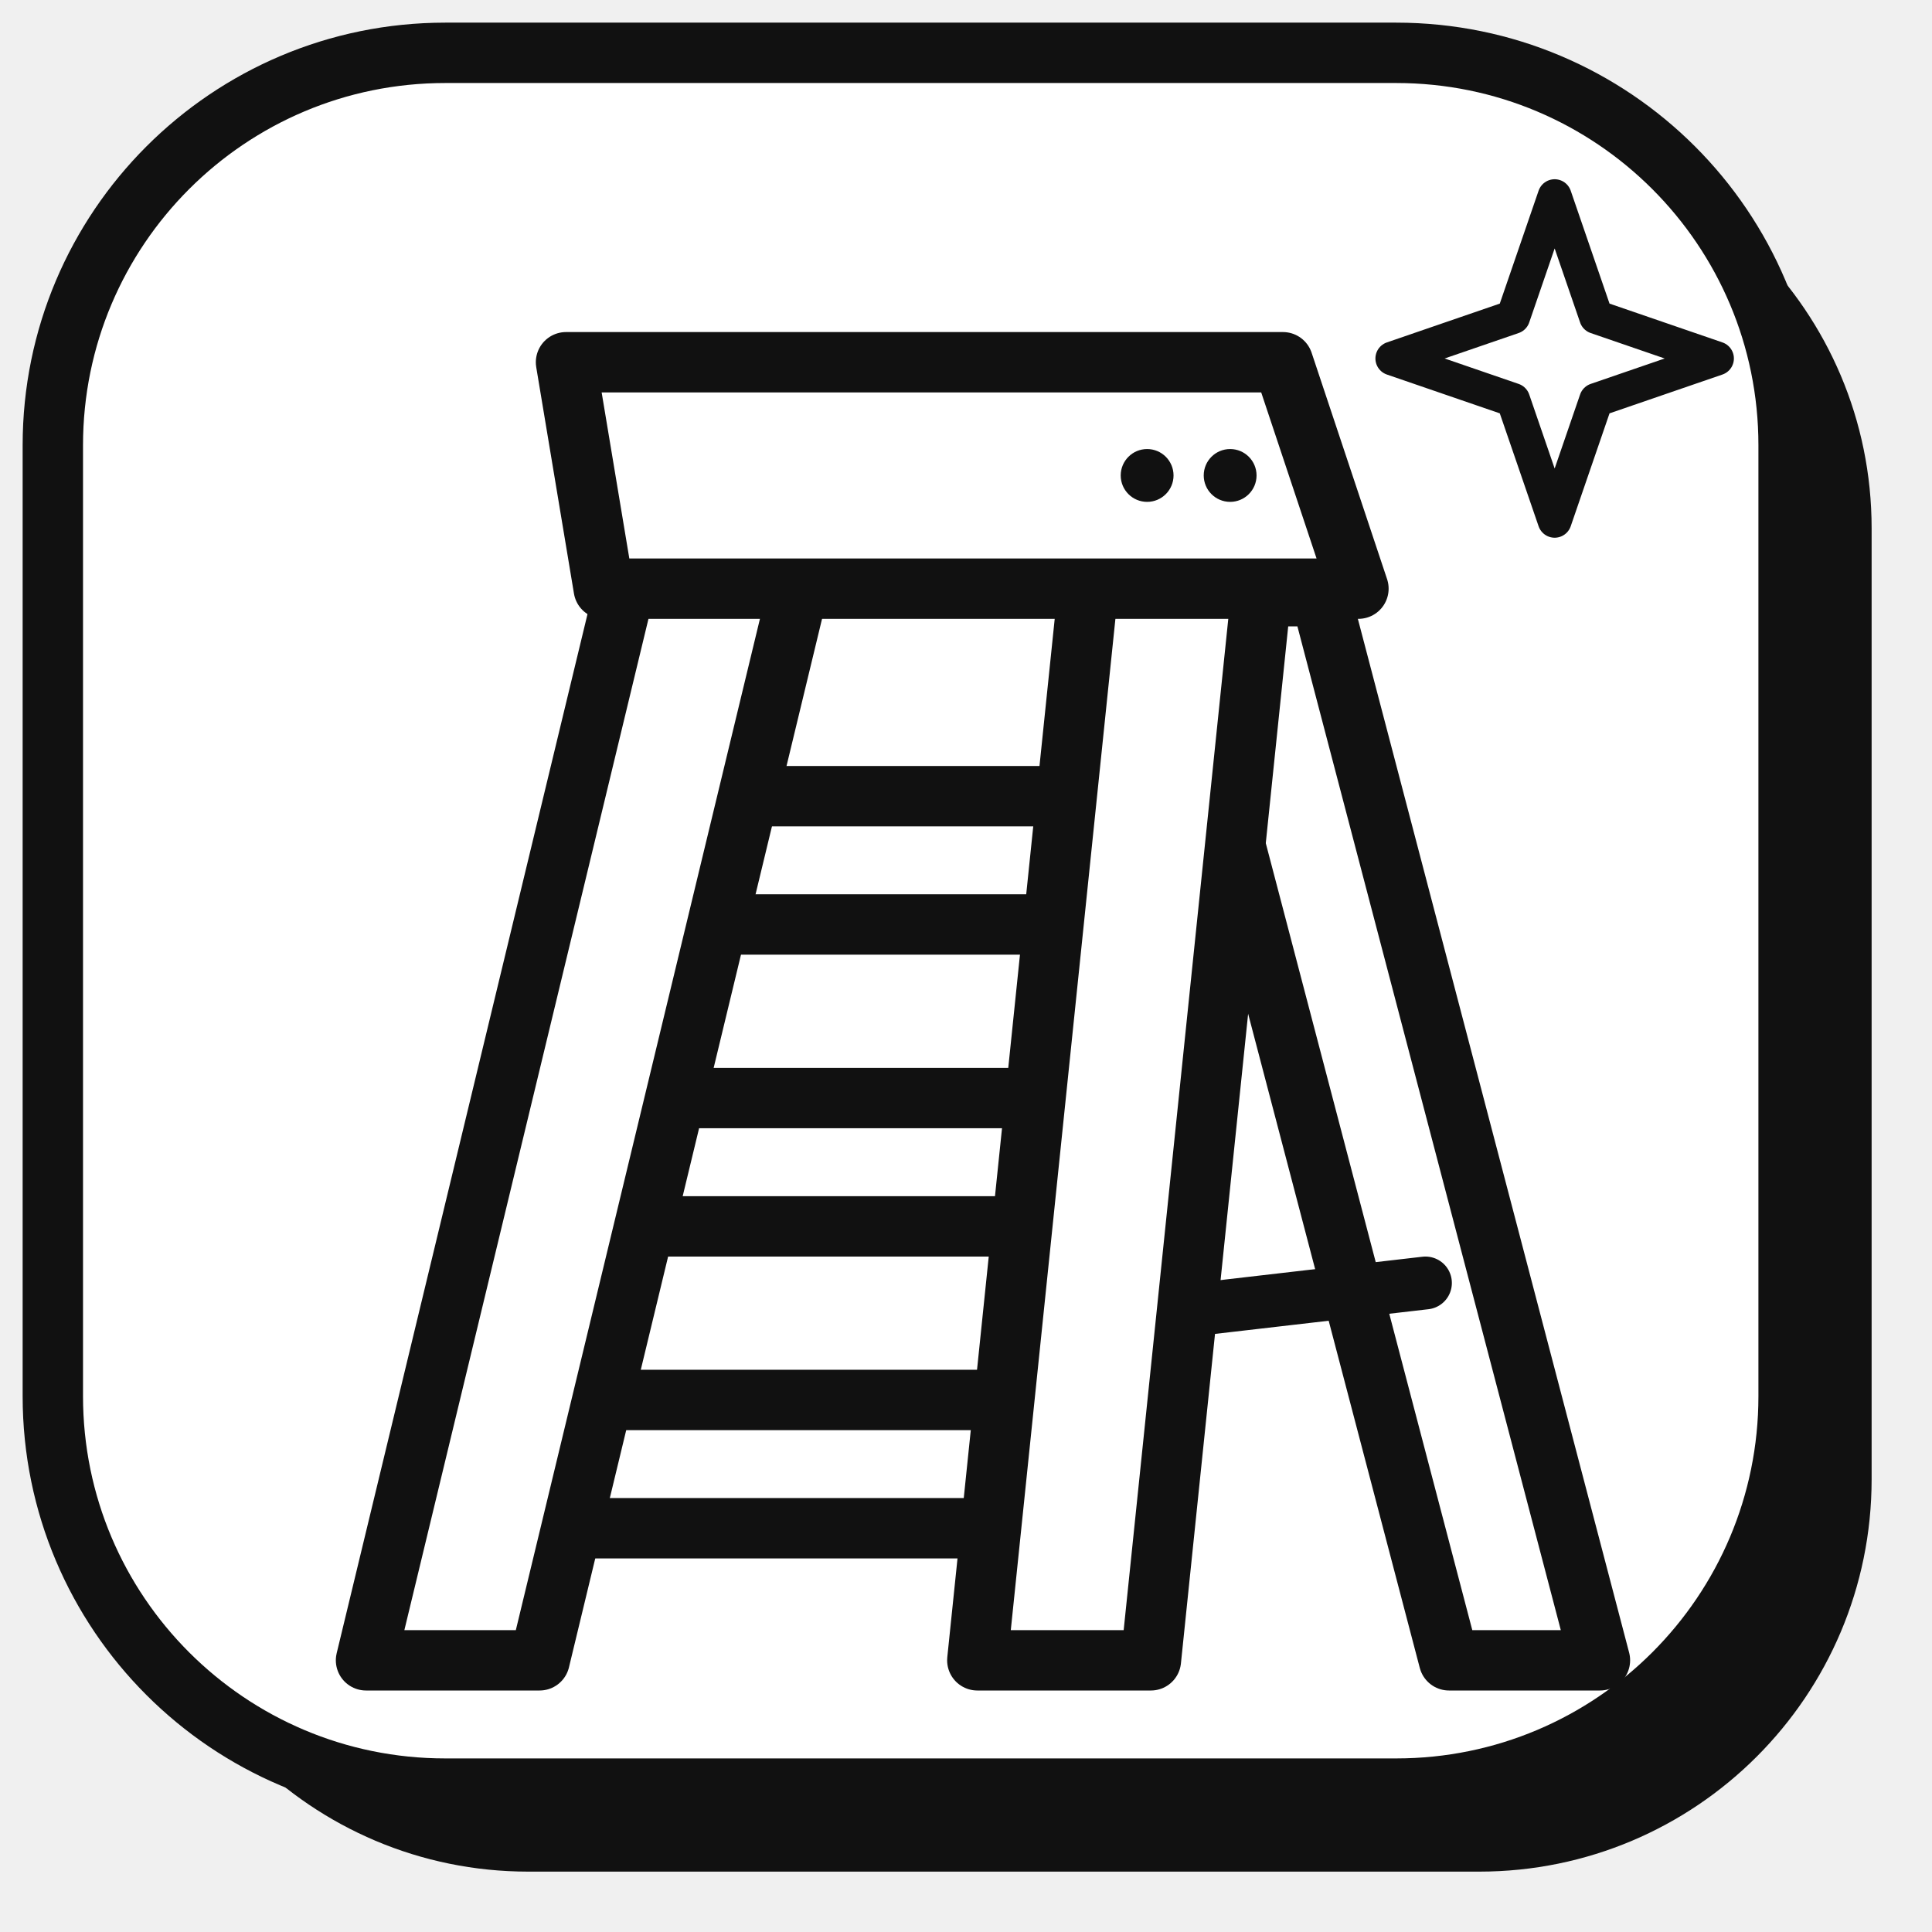
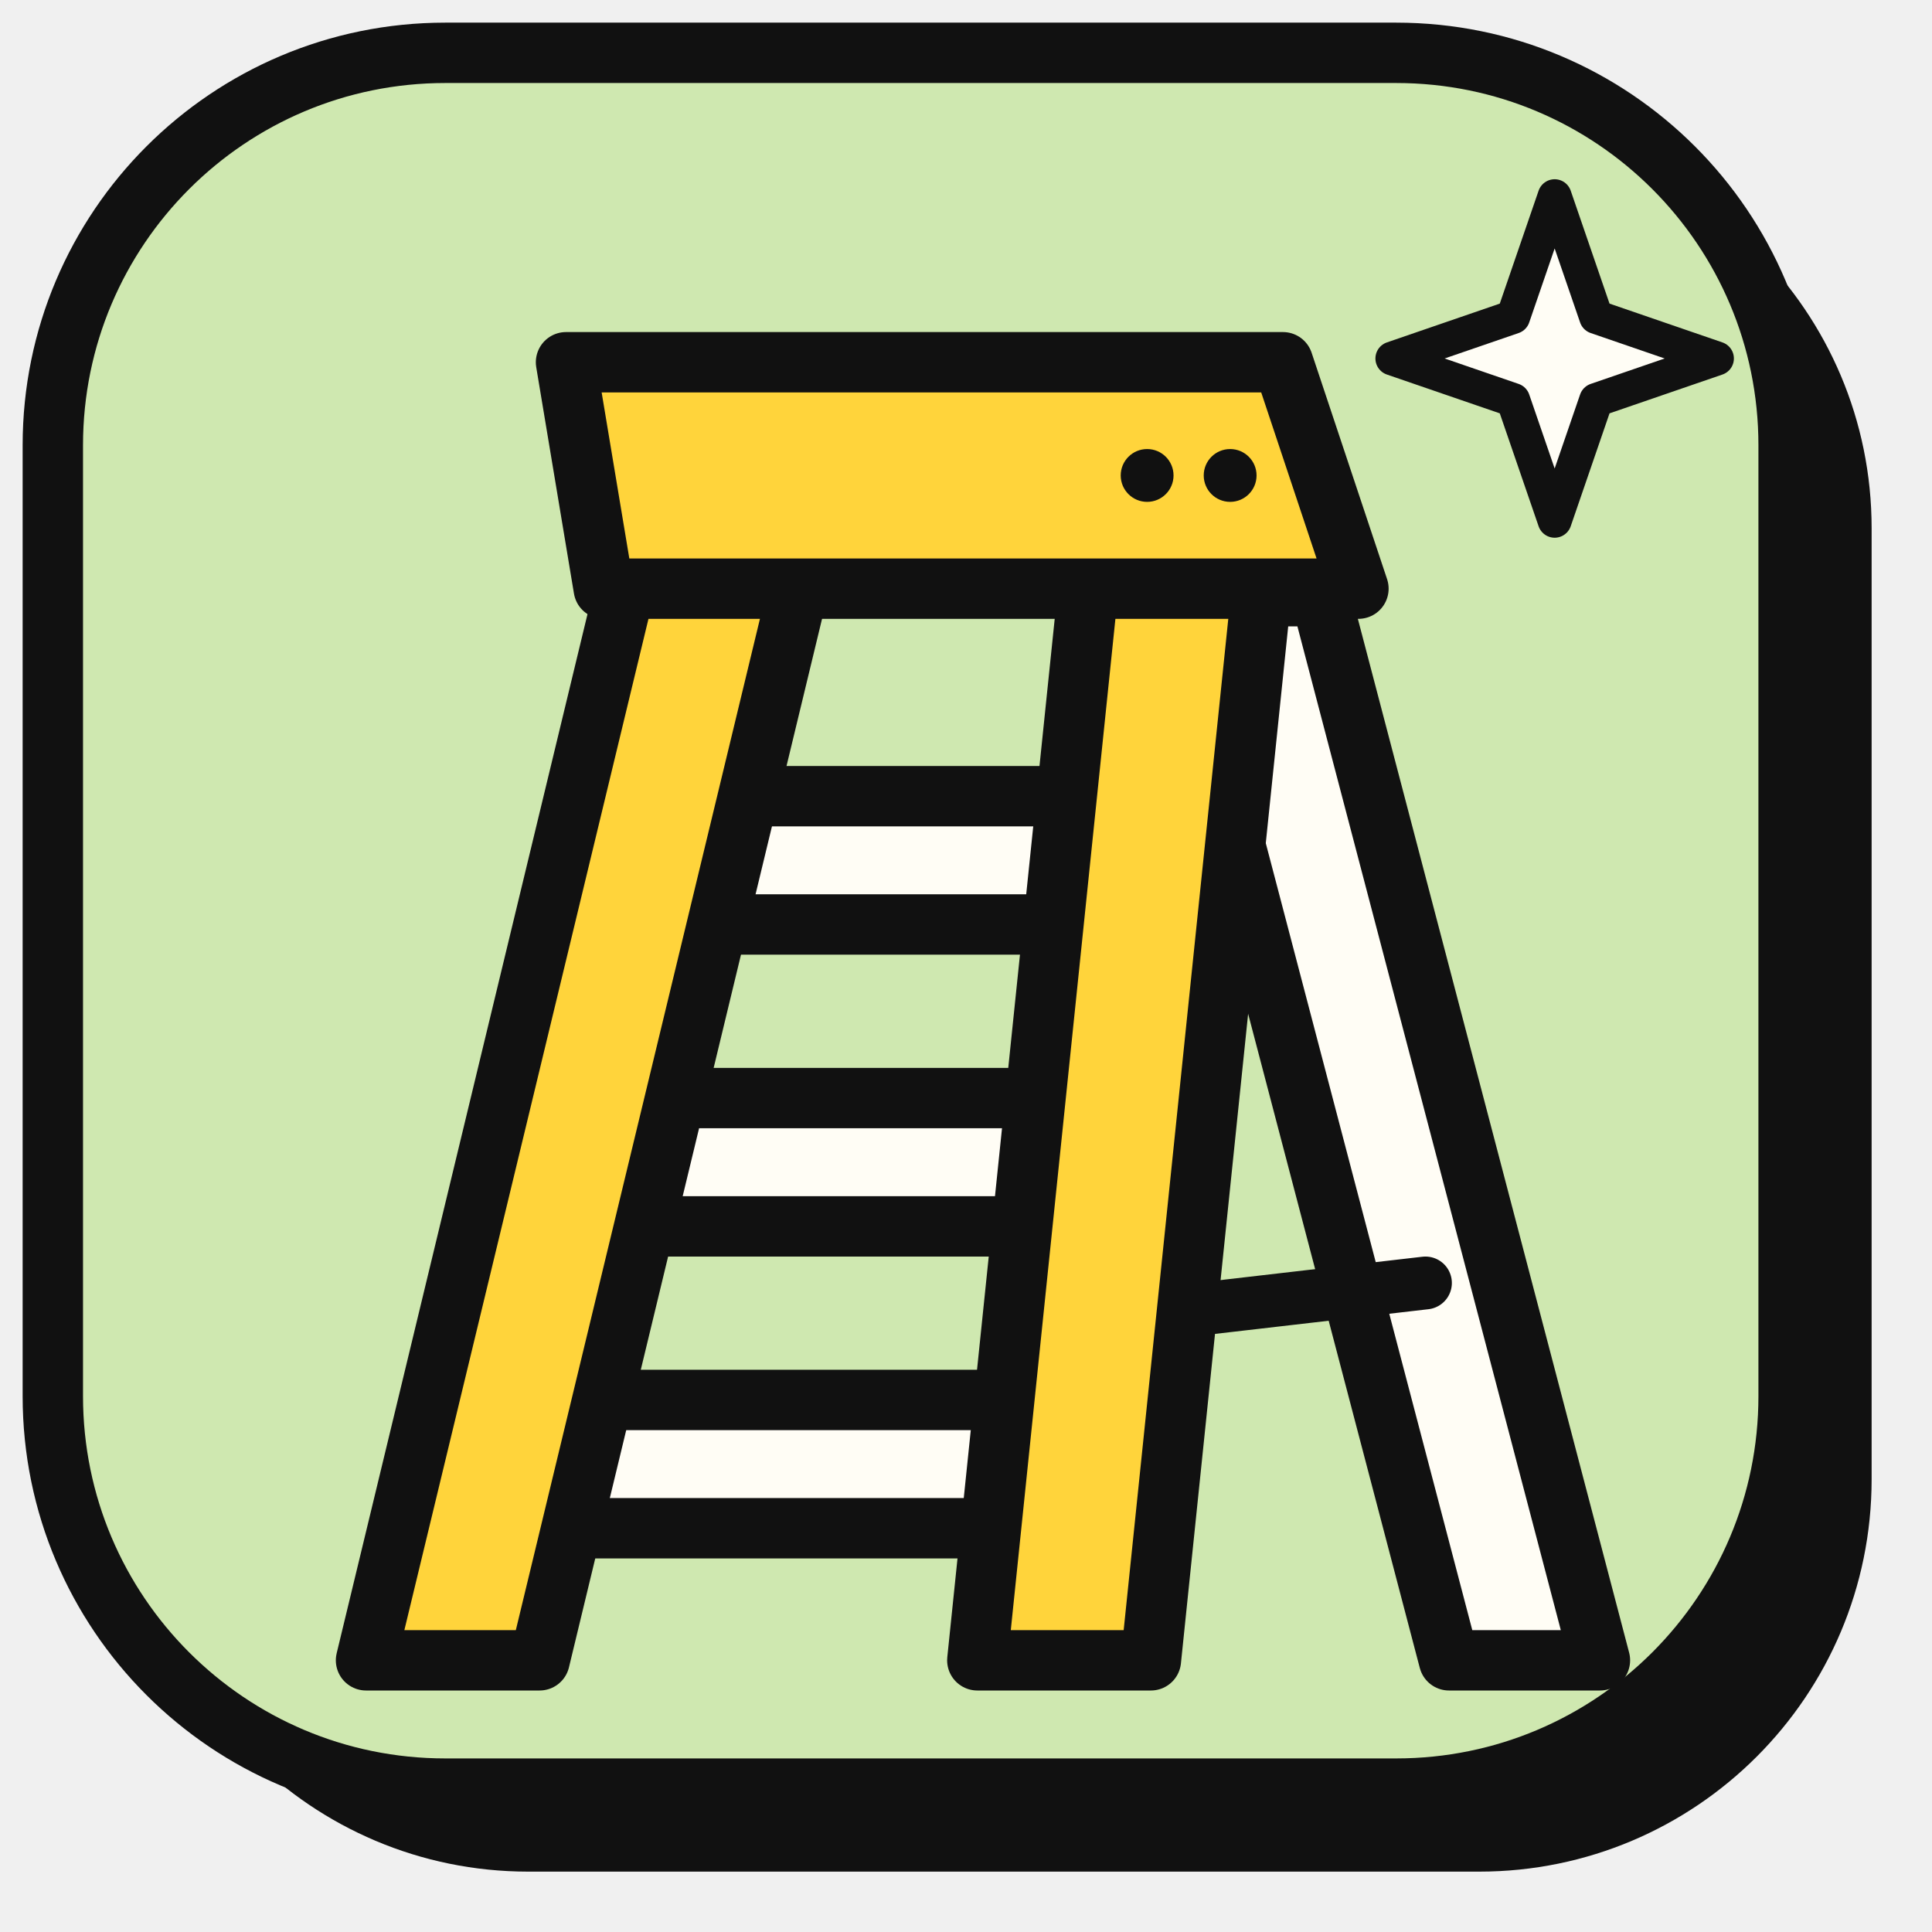
<svg xmlns="http://www.w3.org/2000/svg" viewBox="0 0 512 512">
  <rect x="36" y="36" width="460" height="460" rx="104" fill="#111" />
-   <rect x="14" y="14" width="460" height="460" rx="104" fill="#ffffff" stroke="#111" stroke-width="16" />
-   <path d="M310.0 158 L350.0 158 L424.0 440 L384.0 440 Z" fill="#ffffff" stroke="#111" stroke-width="16" stroke-linejoin="round" stroke-linecap="round" />
+   <rect x="14" y="14" width="460" height="460" rx="104" fill="#cfe8b0" stroke="#111" stroke-width="16" />
+   <path d="M310.0 158 L350.0 158 L424.0 440 L384.0 440 Z" fill="#fffdf5" stroke="#111" stroke-width="16" stroke-linejoin="round" stroke-linecap="round" />
  <path d="M291.31 350 L377.759 340" stroke="#111" stroke-width="14" stroke-linecap="round" />
-   <rect x="171.172" y="211" width="132.759" height="34" rx="5" fill="#ffffff" stroke="#111" stroke-width="16" stroke-linejoin="round" stroke-linecap="round" />
-   <rect x="151.862" y="291" width="143.793" height="34" rx="5" fill="#ffffff" stroke="#111" stroke-width="16" stroke-linejoin="round" stroke-linecap="round" />
-   <rect x="132.552" y="371" width="154.828" height="34" rx="5" fill="#ffffff" stroke="#111" stroke-width="16" stroke-linejoin="round" stroke-linecap="round" />
-   <path d="M167.0 150 L213.0 150 L143.0 440 L97.0 440 Z" fill="#ffffff" stroke="#111" stroke-width="16" stroke-linejoin="round" stroke-linecap="round" />
-   <path d="M289.0 150 L335.0 150 L305.0 440 L259.0 440 Z" fill="#ffffff" stroke="#111" stroke-width="16" stroke-linejoin="round" stroke-linecap="round" />
-   <path d="M150 96 L340 96 L360 156 L160 156 Z" fill="#ffffff" stroke="#111" stroke-width="16" stroke-linejoin="round" stroke-linecap="round" />
+   <rect x="171.172" y="211" width="132.759" height="34" rx="5" fill="#fffdf5" stroke="#111" stroke-width="16" stroke-linejoin="round" stroke-linecap="round" />
+   <rect x="151.862" y="291" width="143.793" height="34" rx="5" fill="#fffdf5" stroke="#111" stroke-width="16" stroke-linejoin="round" stroke-linecap="round" />
+   <rect x="132.552" y="371" width="154.828" height="34" rx="5" fill="#fffdf5" stroke="#111" stroke-width="16" stroke-linejoin="round" stroke-linecap="round" />
+   <path d="M167.0 150 L213.0 150 L143.0 440 L97.0 440 Z" fill="#ffd43b" stroke="#111" stroke-width="16" stroke-linejoin="round" stroke-linecap="round" />
+   <path d="M289.0 150 L335.0 150 L305.0 440 L259.0 440 Z" fill="#ffd43b" stroke="#111" stroke-width="16" stroke-linejoin="round" stroke-linecap="round" />
+   <path d="M150 96 L340 96 L360 156 L160 156 Z" fill="#ffd43b" stroke="#111" stroke-width="16" stroke-linejoin="round" stroke-linecap="round" />
  <circle cx="326" cy="126" r="7" fill="#111" />
  <circle cx="304" cy="126" r="7" fill="#111" />
-   <path d="M412 52 L423 84 L455 95 L423 106 L412 138 L401 106 L369 95 L401 84 Z" fill="#ffffff" stroke="#111" stroke-width="9" stroke-linejoin="round" />
+   <path d="M412 52 L423 84 L455 95 L423 106 L412 138 L401 106 L369 95 L401 84 Z" fill="#fffdf5" stroke="#111" stroke-width="9" stroke-linejoin="round" />
</svg>
